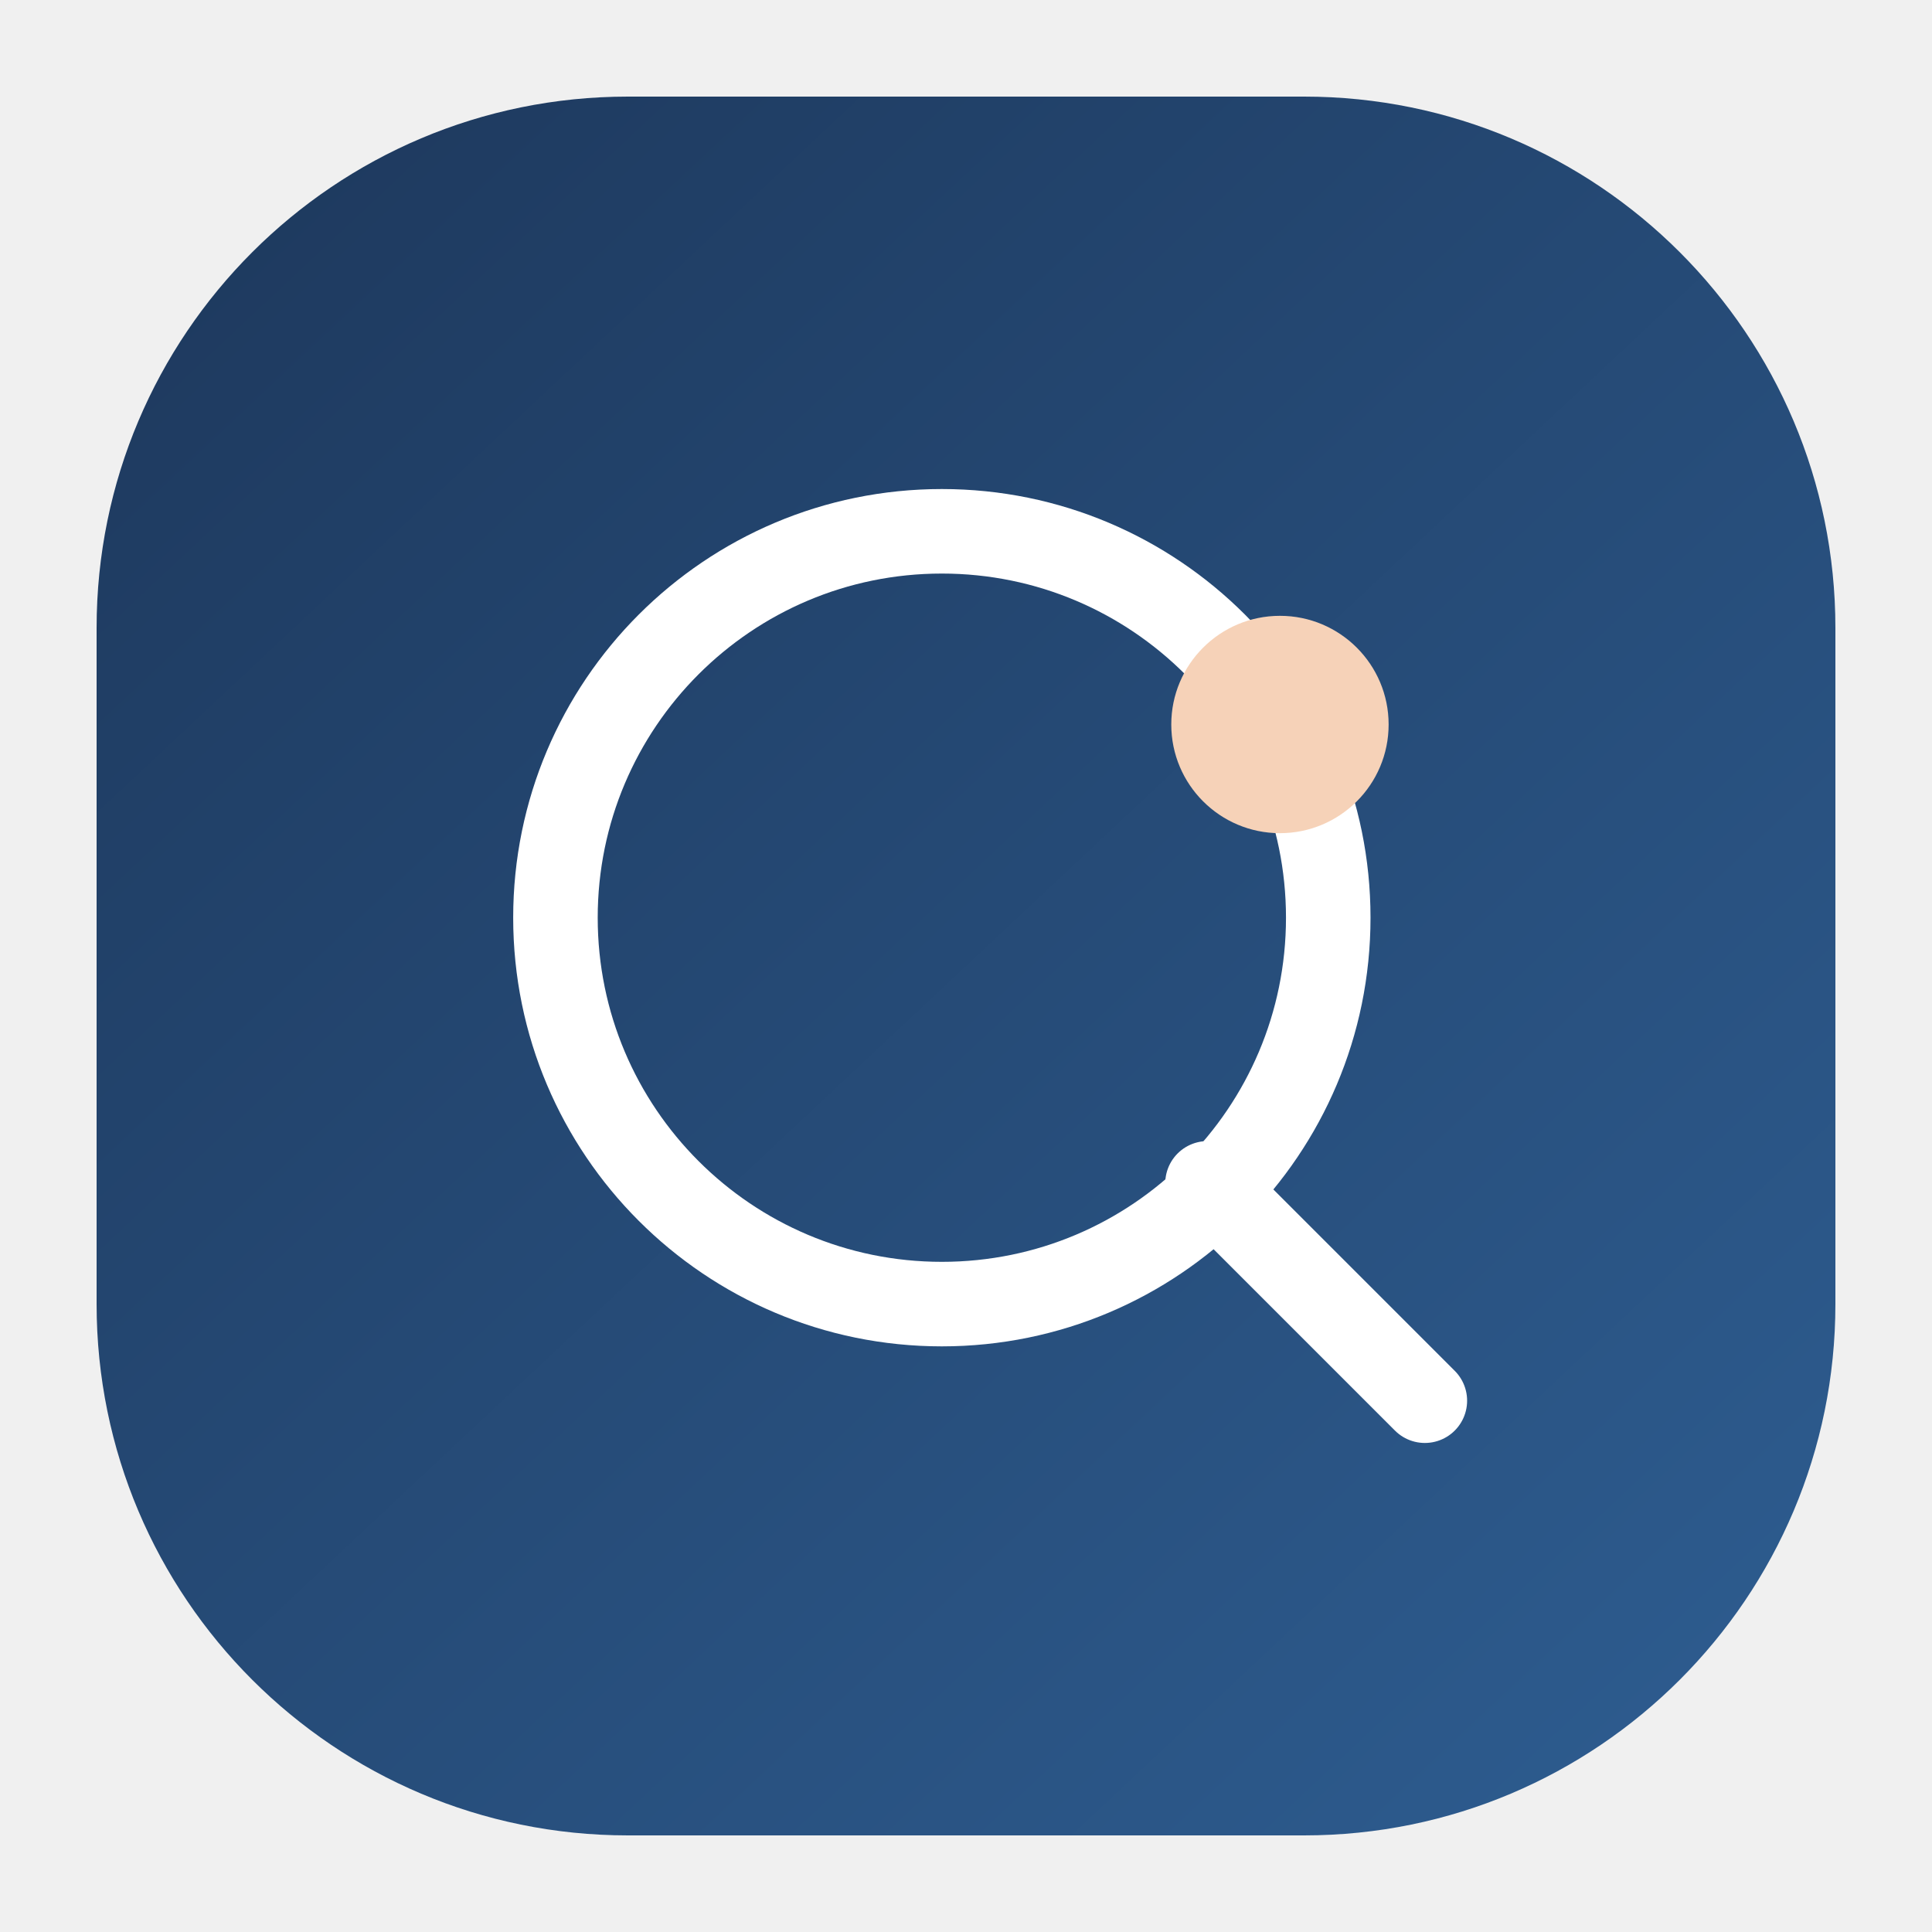
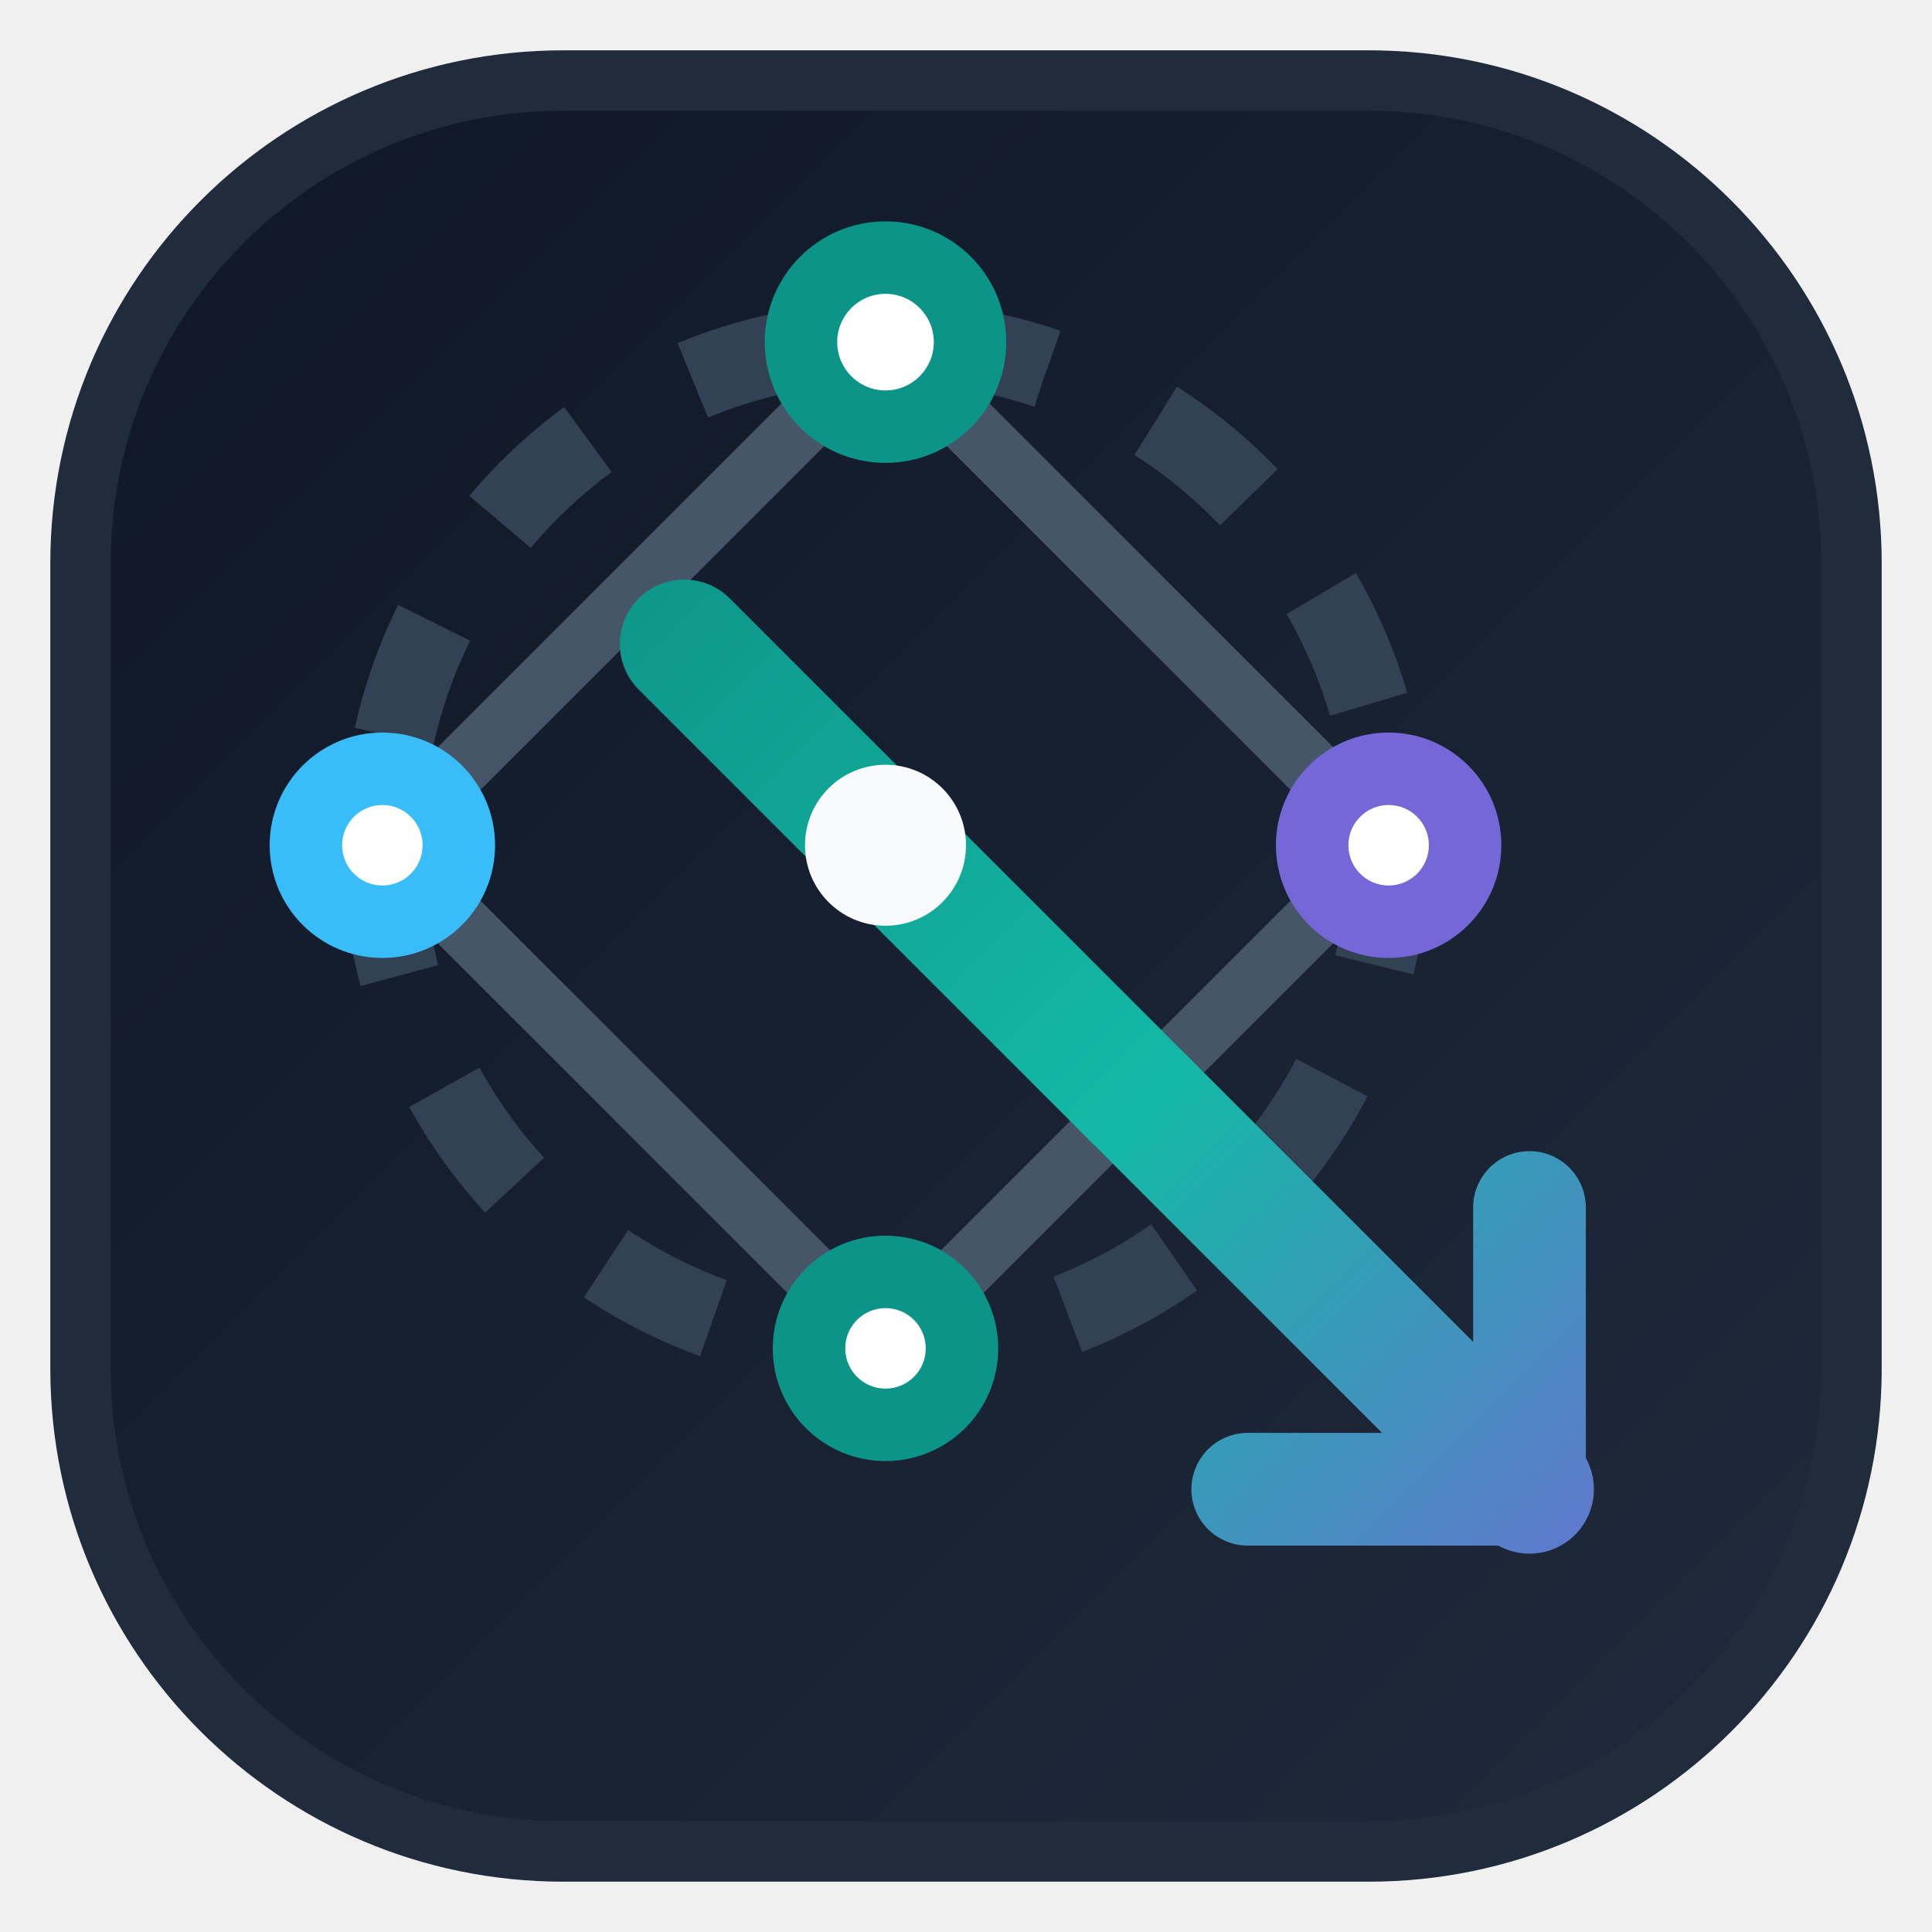
- <svg xmlns="http://www.w3.org/2000/svg" width="32" height="32" viewBox="0 0 80 80" fill="none">
+ <svg xmlns="http://www.w3.org/2000/svg" width="32" height="32" viewBox="0 0 48 48" fill="none">
  <defs>
-     <linearGradient id="bg" x1="10" y1="8" x2="70" y2="72" gradientUnits="userSpaceOnUse">
-       <stop offset="0" stop-color="#1e3a5f" />
-       <stop offset="1" stop-color="#2D5B8E" />
+     <linearGradient id="optql-node-bg" x1="4" y1="4" x2="44" y2="44" gradientUnits="userSpaceOnUse">
+       <stop offset="0%" stop-color="#101827" />
+       <stop offset="100%" stop-color="#1E293B" />
+     </linearGradient>
+     <linearGradient id="optql-opt-vector" x1="14" y1="14" x2="42" y2="42" gradientUnits="userSpaceOnUse">
+       <stop offset="0%" stop-color="#0D9488" />
+       <stop offset="50%" stop-color="#14B8A6" />
+       <stop offset="100%" stop-color="#7567D8" />
    </linearGradient>
  </defs>
-   <rect x="4" y="4" width="72" height="72" rx="22" fill="url(#bg)" />
-   <circle cx="39" cy="38" r="16" fill="none" stroke="white" stroke-width="3.5" />
-   <circle cx="53" cy="30" r="4.5" fill="#F6D2B8" />
-   <path d="M50 49L59 58" stroke="white" stroke-width="3.5" stroke-linecap="round" />
+   <rect x="2" y="2" width="44" height="44" rx="12" fill="url(#optql-node-bg)" stroke="#202B3C" stroke-width="1.5" />
+   <circle cx="22" cy="21" r="12.5" stroke="#334155" stroke-width="2" stroke-dasharray="3 3" />
+   <path d="M22 8.5L34.5 21" stroke="#475569" stroke-width="1.5" stroke-linecap="round" />
+   <path d="M34.5 21L22 33.5" stroke="#475569" stroke-width="1.5" stroke-linecap="round" />
+   <path d="M22 33.5L9.5 21" stroke="#475569" stroke-width="1.5" stroke-linecap="round" />
+   <path d="M9.5 21L22 8.5" stroke="#475569" stroke-width="1.5" stroke-linecap="round" />
+   <circle cx="22" cy="8.5" r="3" fill="#0D9488" />
+   <circle cx="22" cy="8.5" r="1.2" fill="#FFFFFF" />
+   <circle cx="34.5" cy="21" r="2.8" fill="#7567D8" />
+   <circle cx="34.5" cy="21" r="1" fill="#FFFFFF" />
+   <circle cx="22" cy="33.5" r="2.8" fill="#0D9488" />
+   <circle cx="22" cy="33.5" r="1" fill="#FFFFFF" />
+   <circle cx="9.5" cy="21" r="2.8" fill="#38BDF8" />
+   <circle cx="9.5" cy="21" r="1" fill="#FFFFFF" />
+   <path d="M17 16L27 26L38 37" stroke="url(#optql-opt-vector)" stroke-width="3.2" stroke-linecap="round" />
+   <path d="M31 37H38V30" stroke="url(#optql-opt-vector)" stroke-width="2.8" stroke-linecap="round" stroke-linejoin="round" />
+   <circle cx="22" cy="21" r="2" fill="#F8FAFC" />
</svg>
